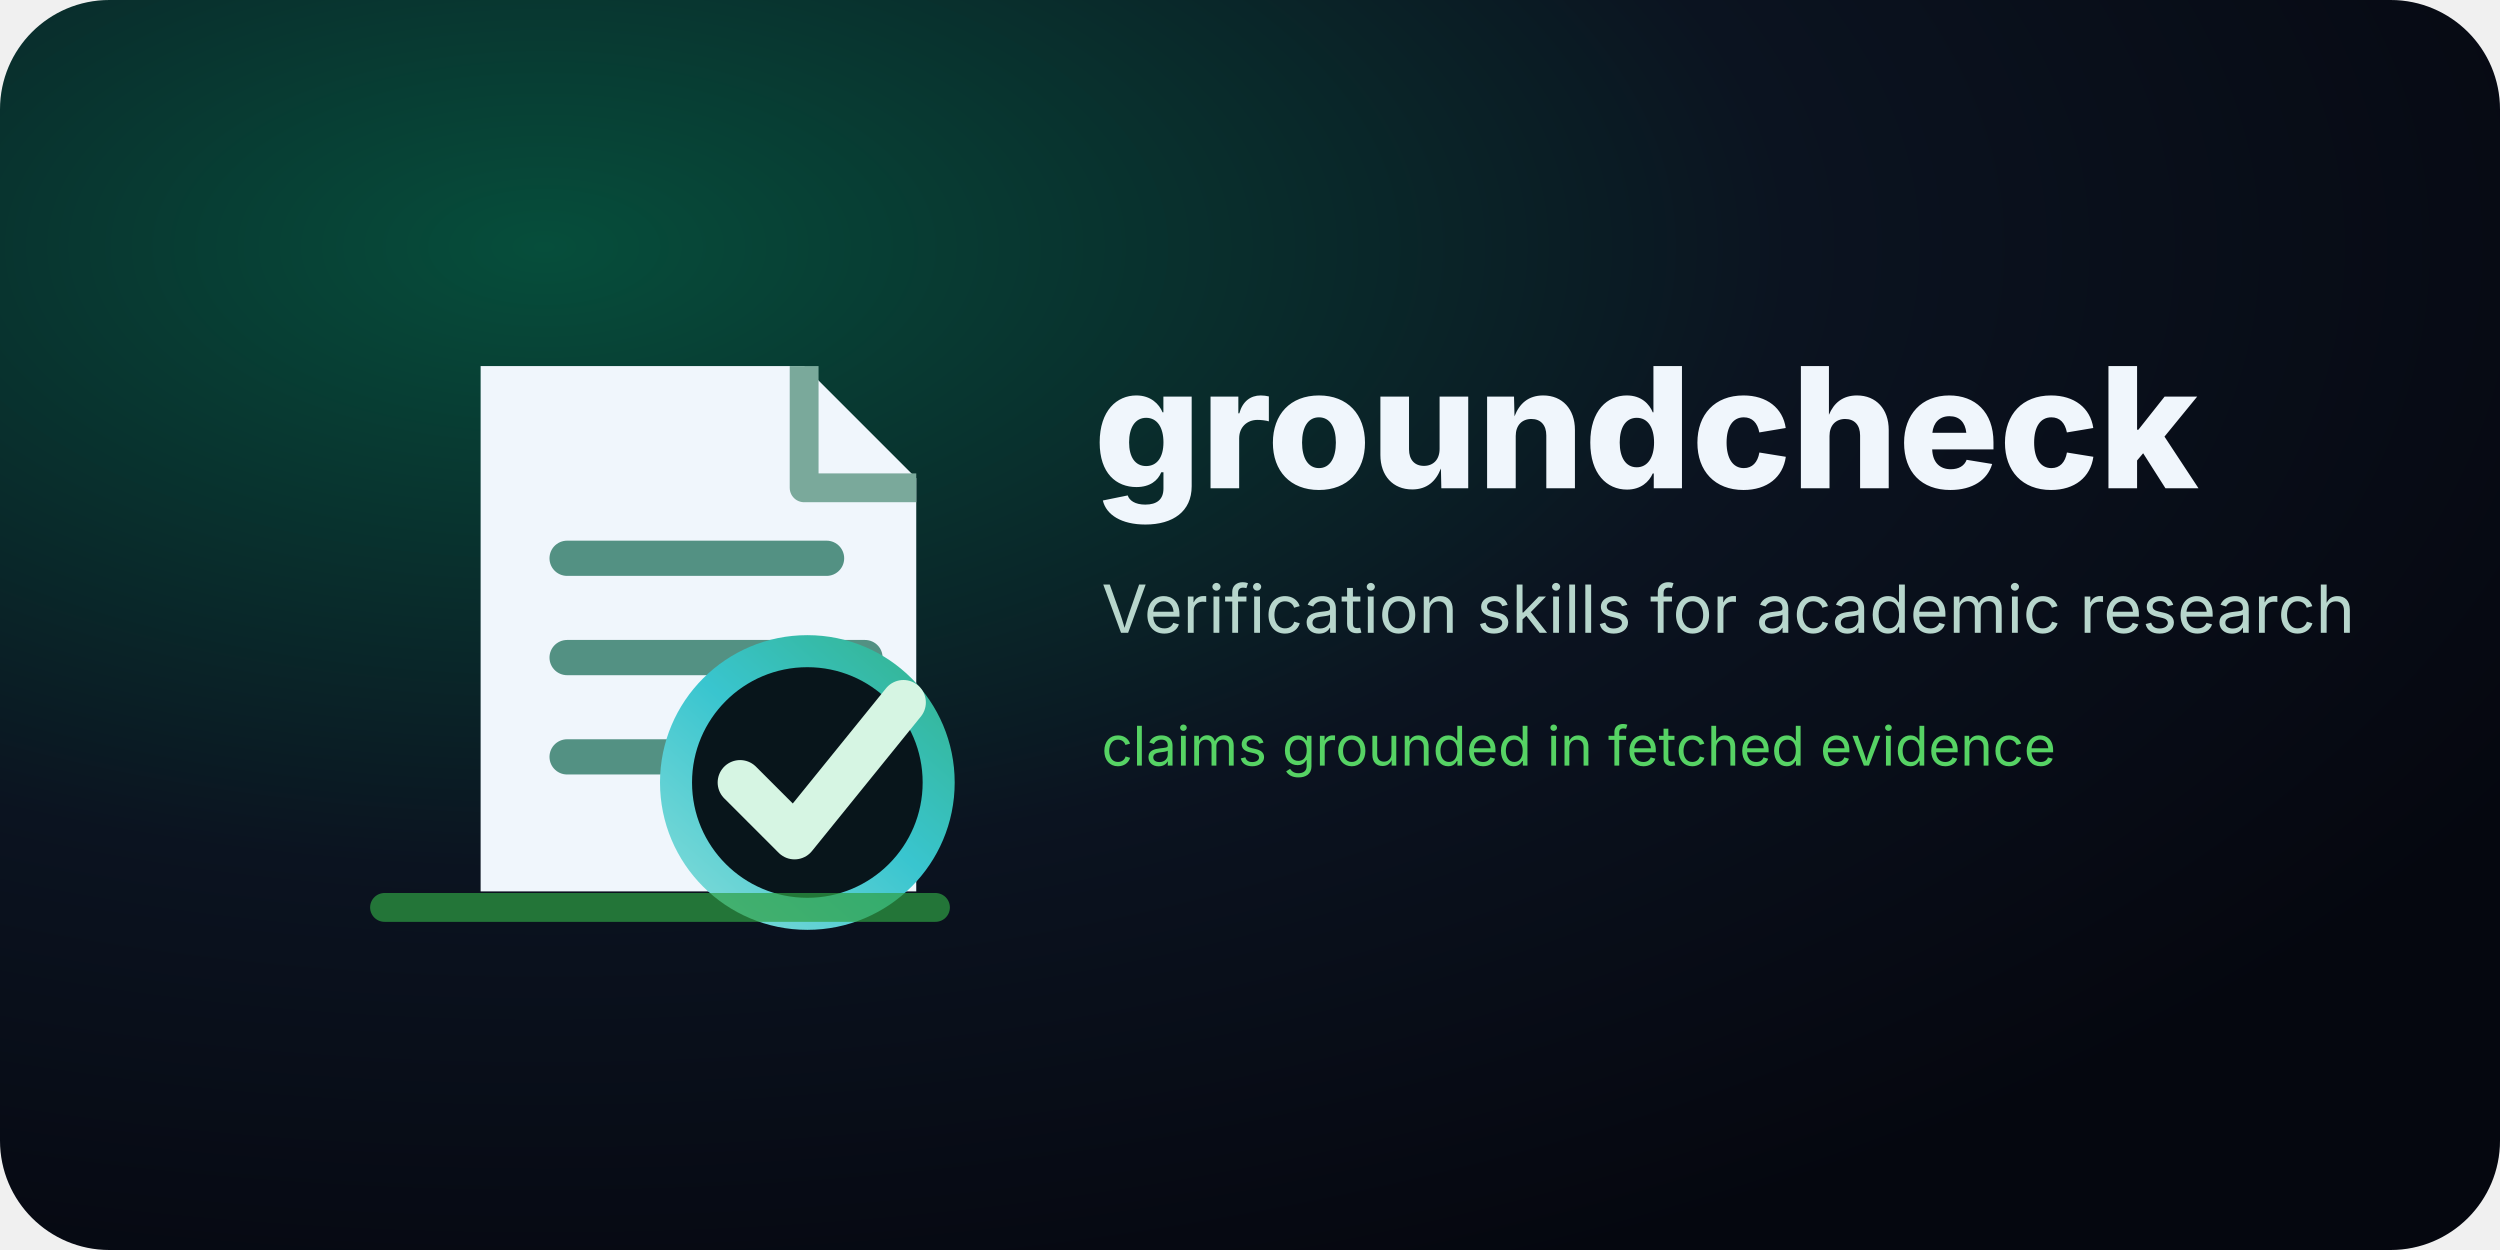
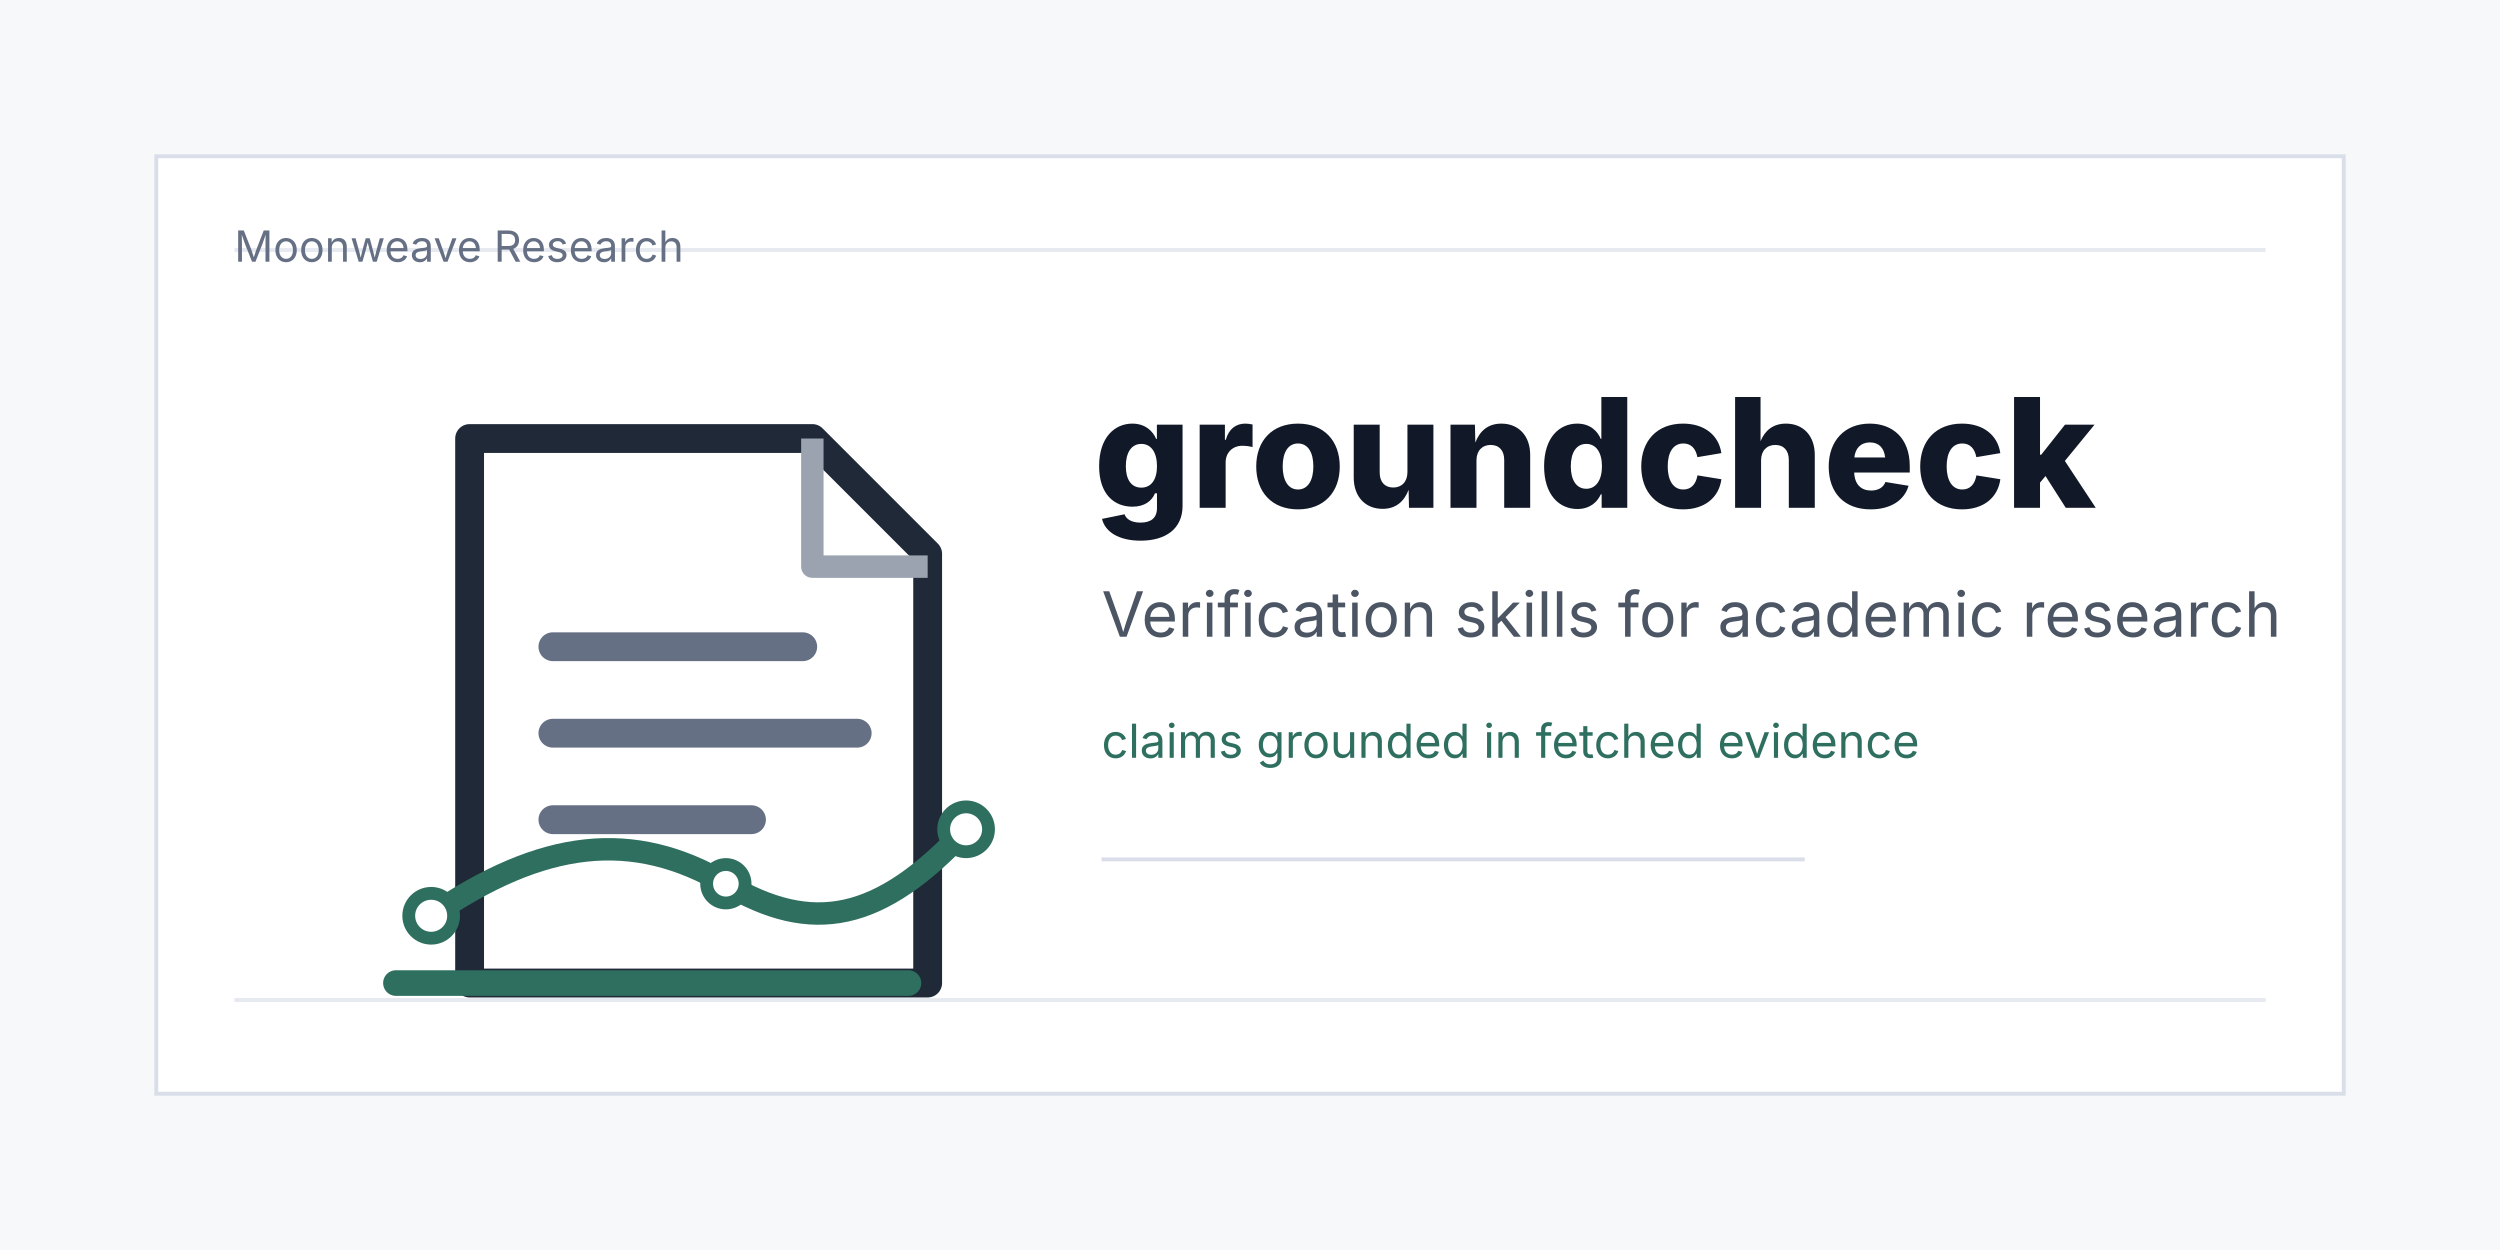
<svg xmlns="http://www.w3.org/2000/svg" viewBox="0 0 1280 640">
-   <defs>
-     <radialGradient id="bg" cx="22%" cy="20%" r="90%">
-       <stop offset="0" stop-color="#064e3b" />
-       <stop offset="0.55" stop-color="#0b1320" />
-       <stop offset="1" stop-color="#05070f" />
-     </radialGradient>
-     <linearGradient id="g" x1="150" y1="520" x2="480" y2="140" gradientUnits="userSpaceOnUse">
-       <stop offset="0" stop-color="#d6f5e3" />
-       <stop offset="0.52" stop-color="#39c5cf" />
-       <stop offset="1" stop-color="#2ea043" />
-     </linearGradient>
-   </defs>
-   <rect width="1280" height="640" rx="56" fill="url(#bg)" />
-   <g transform="translate(128 112) scale(.82)">
-     <path d="M144 92h202l70 70v258H144z" fill="#f0f6fc" />
-     <path d="M346 92v76h70" fill="none" stroke="#7aa99b" stroke-width="18" stroke-linejoin="round" />
-     <path d="M198 212h162M198 274h186M198 336h108" stroke="#1f6f5b" stroke-width="22" stroke-linecap="round" opacity="0.75" />
-     <circle cx="348" cy="352" r="82" fill="#08151b" stroke="url(#g)" stroke-width="20" />
-     <path d="M306 352l34 34 68-84" fill="none" stroke="#d6f5e3" stroke-width="28" stroke-linecap="round" stroke-linejoin="round" />
-     <path d="M84 430h344" stroke="#2ea043" stroke-width="18" stroke-linecap="round" opacity="0.7" />
+   <rect width="1280" height="640" fill="#f7f8fa" />
+   <path d="M80 80h1120v480H80z" fill="#ffffff" stroke="#d9dee8" stroke-width="2" />
+   <path d="M120 128h1040M120 512h1040" stroke="#e6eaf0" stroke-width="2" />
+   <text x="120" y="134" fill="#667085" font-family="Inter, Arial, sans-serif" font-size="22" letter-spacing="0">Moonweave Research</text>
+   <g transform="translate(124 154) scale(.82)">
+     <path d="M142 86h214l72 72v268H142z" fill="#ffffff" stroke="#1f2937" stroke-width="18" stroke-linejoin="round" />
+     <path d="M356 86v80h72" fill="none" stroke="#9aa3af" stroke-width="14" stroke-linejoin="round" />
+     <path d="M194 216h156M194 270h190M194 324h124" stroke="#667085" stroke-width="18" stroke-linecap="round" />
+     <path d="M96 426h320" stroke="#2f6f5f" stroke-width="16" stroke-linecap="round" />
+     <path d="M118 384c70-48 126-54 184-20 54 32 96 24 150-34" fill="none" stroke="#2f6f5f" stroke-width="14" stroke-linecap="round" />
+     <circle cx="118" cy="384" r="14" fill="#ffffff" stroke="#2f6f5f" stroke-width="8" />
+     <circle cx="302" cy="364" r="12" fill="#ffffff" stroke="#2f6f5f" stroke-width="8" />
+     <circle cx="452" cy="330" r="14" fill="#ffffff" stroke="#2f6f5f" stroke-width="8" />
  </g>
-   <text x="560" y="250" fill="#f0f6fc" font-family="Inter, Arial, sans-serif" font-size="86" font-weight="800">groundcheck</text>
-   <text x="564" y="324" fill="#b7d6cc" font-family="Inter, Arial, sans-serif" font-size="34">Verification skills for academic research</text>
-   <text x="564" y="392" fill="#56d364" font-family="Inter, Arial, sans-serif" font-size="28">claims grounded in fetched evidence</text>
+   <text x="560" y="260" fill="#111827" font-family="Inter, Arial, sans-serif" font-size="78" font-weight="760">groundcheck</text>
+   <text x="564" y="326" fill="#4b5563" font-family="Inter, Arial, sans-serif" font-size="32">Verification skills for academic research</text>
+   <text x="564" y="388" fill="#2f6f5f" font-family="Inter, Arial, sans-serif" font-size="24">claims grounded in fetched evidence</text>
+   <path d="M564 440h360" stroke="#d9dee8" stroke-width="2" />
</svg>
